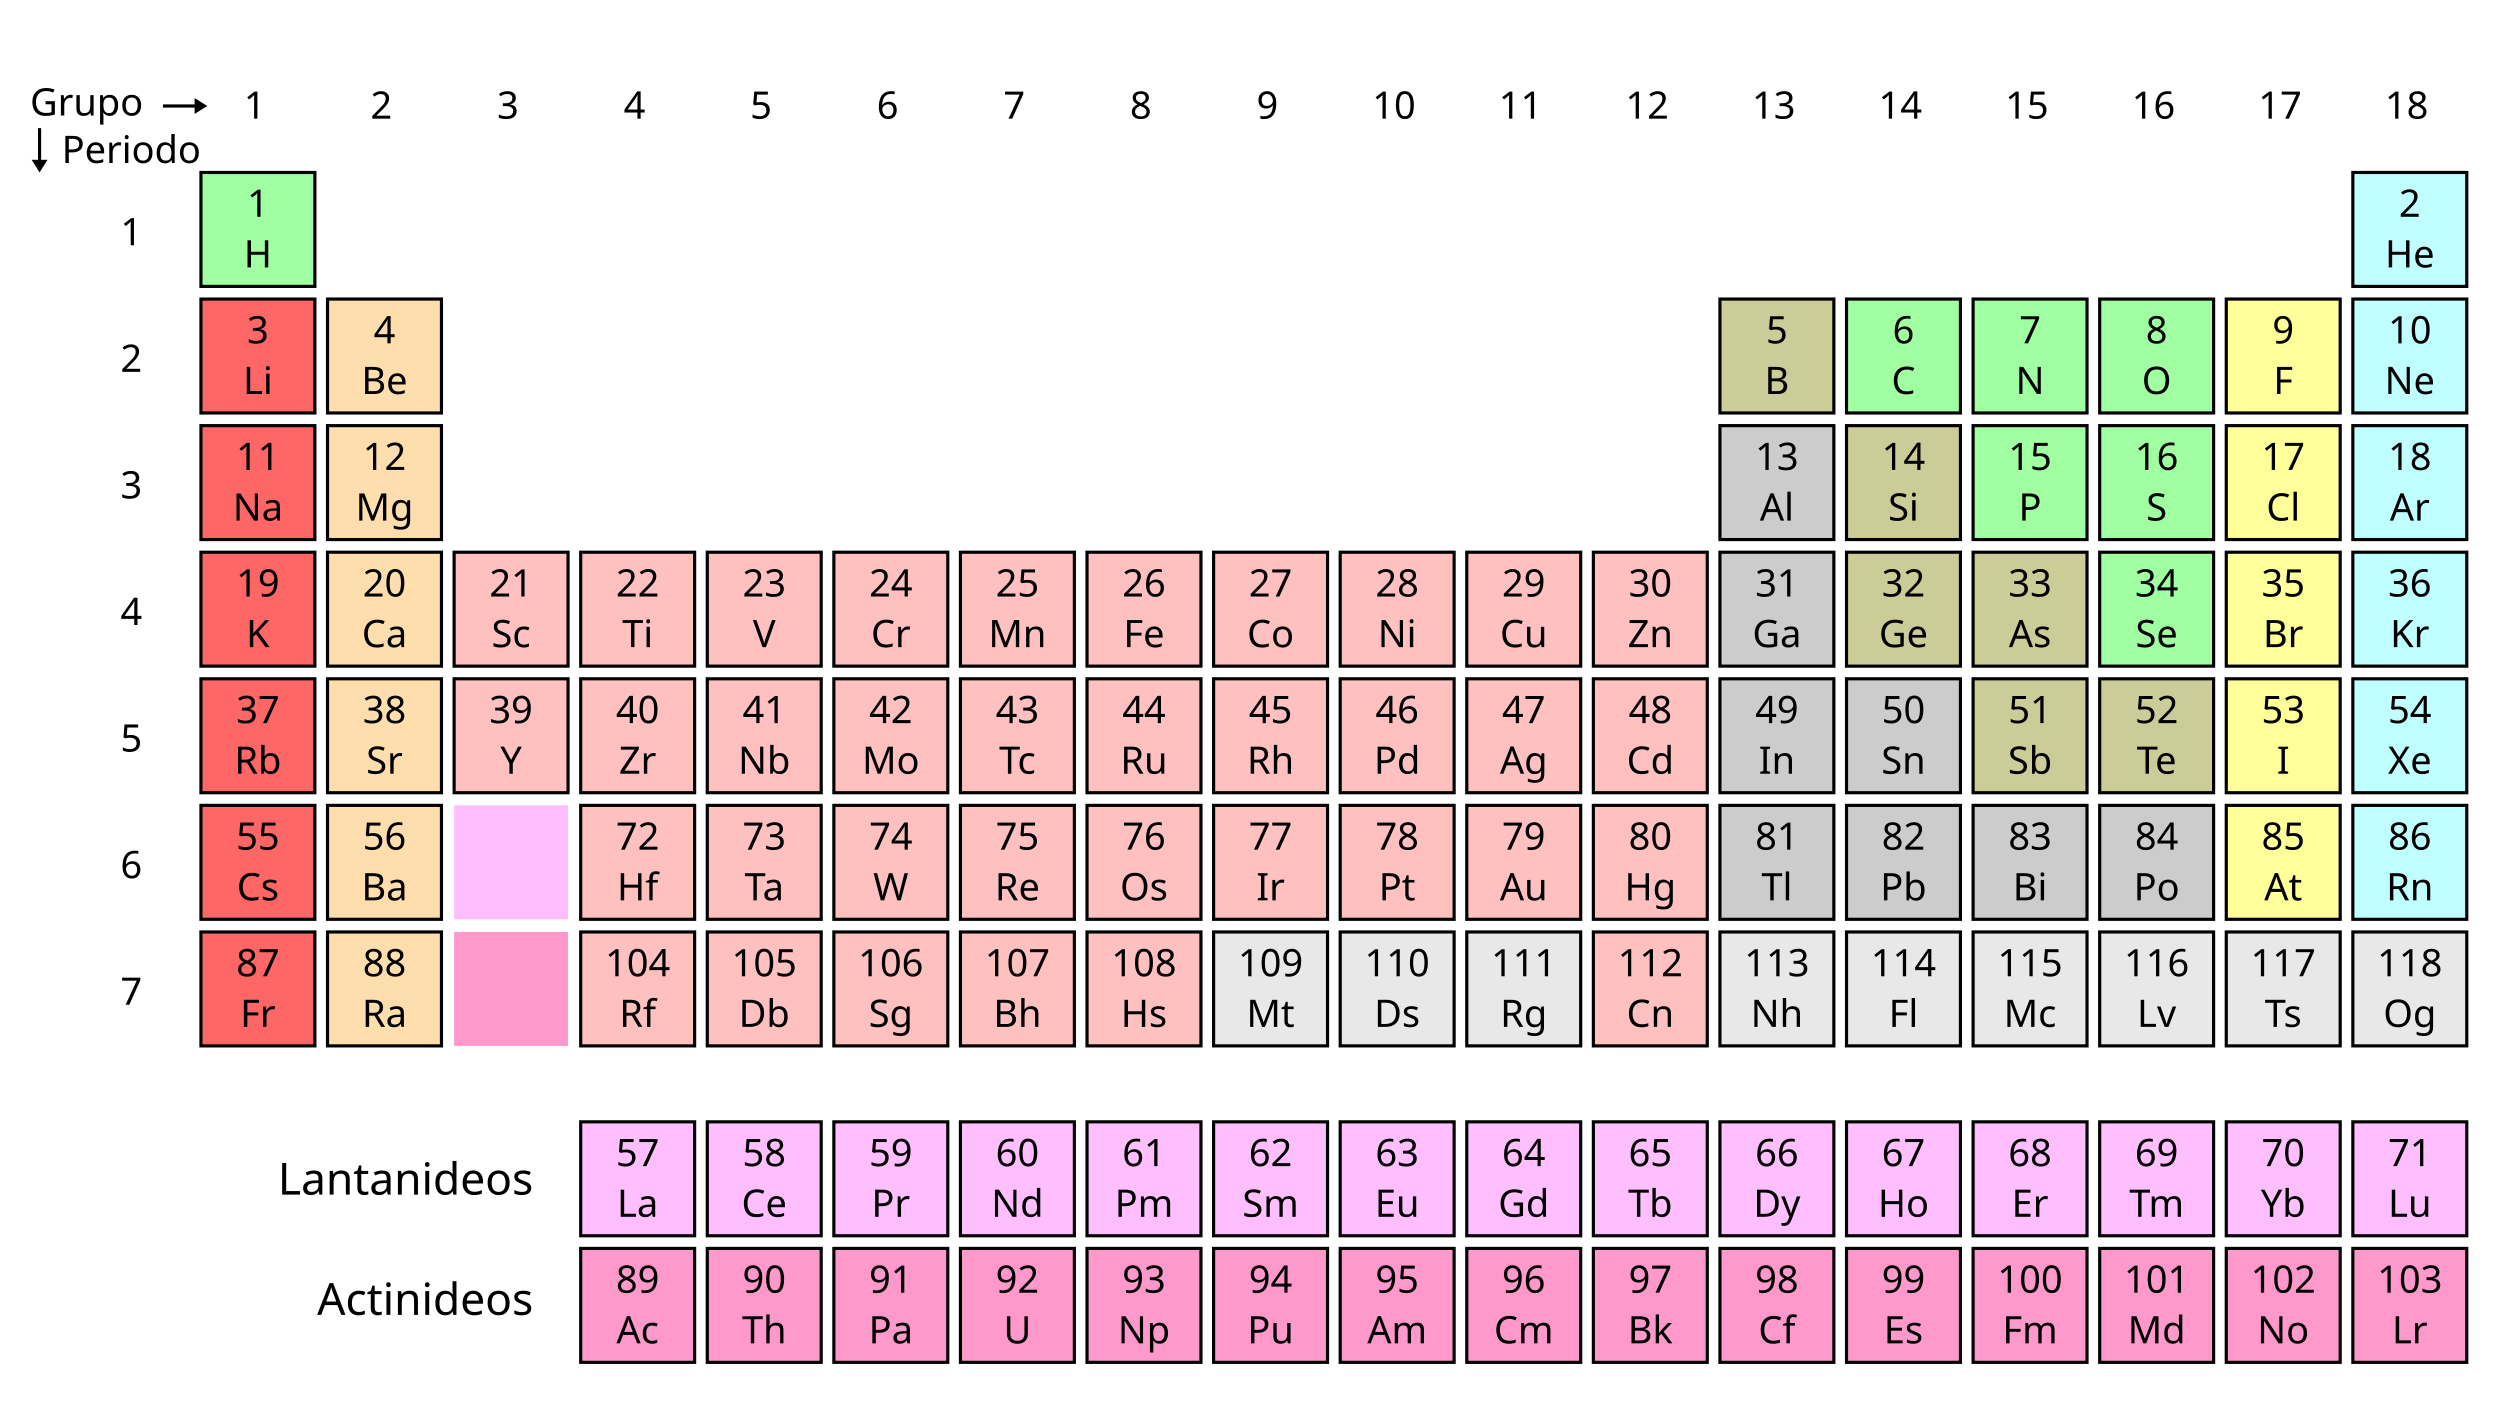
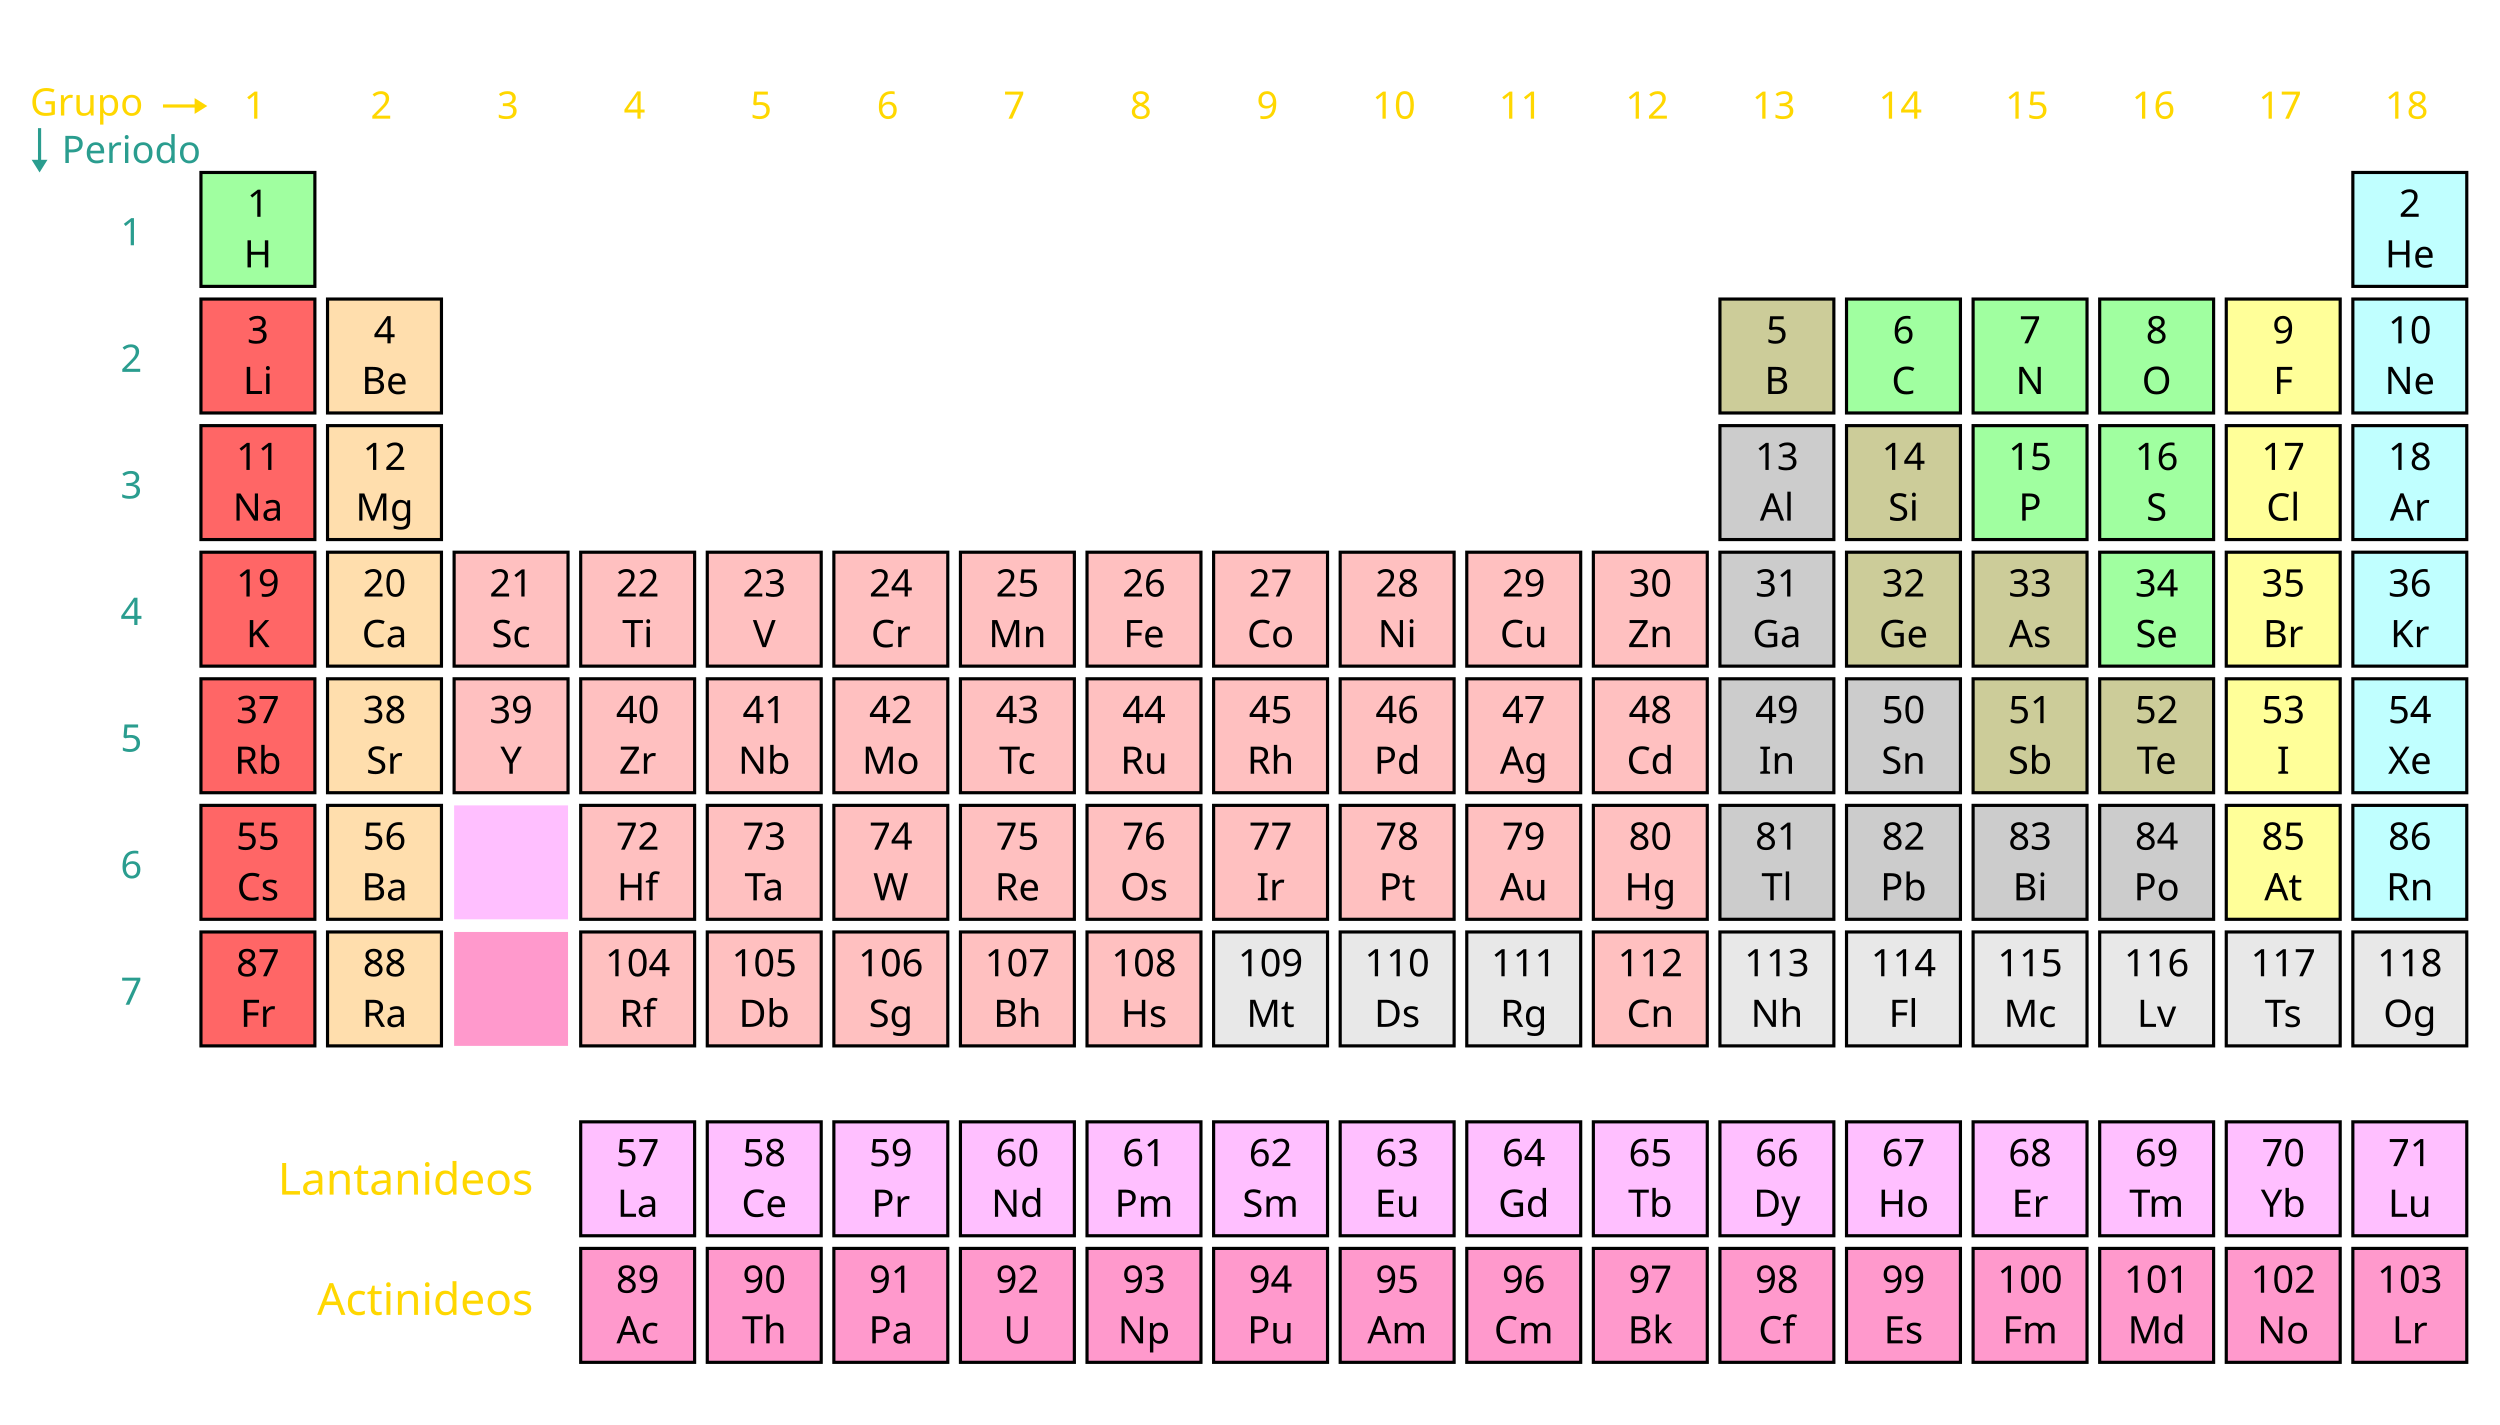
<svg xmlns="http://www.w3.org/2000/svg" width="790" height="450" viewBox="0 0 790 450" id="svg5929" version="1.1">
  <defs id="defs6728" />
  <path style="fill:#ff99cc" id="path5933" d="m 143.5,330.5 v -36 h 36 v 36 z" />
  <path style="fill:#ffbfff" id="path5935" d="m 143.5,290.5 v -36 h 36 v 36 z" />
  <g transform="translate(383.5,330.5)" id="unknown class" style="fill:#e8e8e8;stroke:#000000;stroke-width:1">
    <path d="M 0,0 V -36 H 36 V 0 z" id="path5940" />
    <path d="M 40,0 V -36 H 76 V 0 z" id="path5942" />
    <path d="m 80,0 v -36 h 36 V 0 z" id="path5944" />
    <path d="m 160,0 v -36 h 36 V 0 z" id="path5946" />
    <path d="m 200,0 v -36 h 36 V 0 z" id="path5948" />
    <path d="m 240,0 v -36 h 36 V 0 z" id="path5950" />
    <path d="m 280,0 v -36 h 36 V 0 z" id="path5952" />
    <path d="m 320,0 v -36 h 36 V 0 z" id="path5954" />
    <path d="m 360,0 v -36 h 36 V 0 z" id="path5956" />
  </g>
  <g id="other nonmetals" style="fill:#a0ffa0;stroke:#000000;stroke-width:1" transform="translate(-0.5,-56.5)">
    <path d="m 64,147 v -36 h 36 v 36 z" id="path5959" />
    <path d="m 664,267 v -36 h 36 v 36 z" id="path5961" />
    <path d="m 624,227 v -36 h 36 v 36 z" id="path5963" />
    <path d="m 664,227 v -36 h 36 v 36 z" id="path5965" />
    <path d="m 584,187 v -36 h 36 v 36 z" id="path5967" />
    <path d="m 624,187 v -36 h 36 v 36 z" id="path5969" />
    <path d="m 664,187 v -36 h 36 v 36 z" id="path5971" />
  </g>
  <g transform="translate(63.5,-56.5)" id="alkali metals" style="fill:#ff6666;stroke:#000000;stroke-width:1">
    <path d="m 0,387 v -36 h 36 v 36 z" id="path5974" />
    <path d="m 0,347 v -36 h 36 v 36 z" id="path5976" />
    <path d="m 0,267 v -36 h 36 v 36 z" id="path5978" />
    <path d="m 0,227 v -36 h 36 v 36 z" id="path5980" />
    <path d="m 0,187 v -36 h 36 v 36 z" id="path5982" />
    <path d="m 0,307 v -36 h 36 v 36 z" id="path5984" />
  </g>
  <g transform="translate(103.5,130.5)" id="alkali earth metals" style="fill:#ffdead;stroke:#000000;stroke-width:1">
    <path d="M 0,0 V -36 H 36 V 0 z" id="path5987" />
    <path d="M 0,40 V 4 h 36 v 36 z" id="path5989" />
    <path d="M 0,80 V 44 h 36 v 36 z" id="path5991" />
    <path d="M 0,120 V 84 h 36 v 36 z" id="path5993" />
    <path d="m 0,160 v -36 h 36 v 36 z" id="path5995" />
    <path d="m 0,200 v -36 h 36 v 36 z" id="path5997" />
  </g>
  <path style="fill:#cccc99;stroke:#000000;stroke-width:1" id="path6000" d="m 543.5,130.5 v -36 h 36 v 36 z" />
  <path style="fill:#cccc99;stroke:#000000;stroke-width:1" id="path6002" d="m 583.5,170.5 v -36 h 36 v 36 z" />
  <path style="fill:#cccc99;stroke:#000000;stroke-width:1" id="path6004" d="m 583.5,210.5 v -36 h 36 v 36 z" />
  <path style="fill:#cccc99;stroke:#000000;stroke-width:1" id="path6006" d="m 623.5,210.5 v -36 h 36 v 36 z" />
  <path style="fill:#cccc99;stroke:#000000;stroke-width:1" id="path6008" d="m 623.5,250.5 v -36 h 36 v 36 z" />
  <path style="fill:#cccc99;stroke:#000000;stroke-width:1" id="path6010" d="m 663.5,250.5 v -36 h 36 v 36 z" />
  <path style="fill:#cccccc;stroke:#000000;stroke-width:1" id="path6012" d="m 663.5,290.5 v -36 h 36 v 36 z" />
  <g transform="translate(703.5,130.5)" id="halogens" style="fill:#ffff99;stroke:#000000;stroke-width:1">
    <path d="M 0,0 V -36 H 36 V 0 z" id="path6015" />
    <path d="M 0,40 V 4 h 36 v 36 z" id="path6017" />
    <path d="M 0,80 V 44 h 36 v 36 z" id="path6019" />
    <path d="M 0,120 V 84 h 36 v 36 z" id="path6021" />
    <path d="m 0,160 v -36 h 36 v 36 z" id="path6023" />
  </g>
  <g transform="translate(743.5,90.5)" id="noble gases" style="fill:#c0ffff;stroke:#000000;stroke-width:1">
    <path d="M 0,0 V -36 H 36 V 0 z" id="path6026" />
    <path d="M 0,40 V 4 h 36 v 36 z" id="path6028" />
    <path d="M 0,80 V 44 h 36 v 36 z" id="path6030" />
    <path d="M 0,120 V 84 h 36 v 36 z" id="path6032" />
    <path d="m 0,160 v -36 h 36 v 36 z" id="path6034" />
    <path d="m 0,200 v -36 h 36 v 36 z" id="path6036" />
  </g>
  <g id="post-transition metals" style="fill:#cccccc;stroke:#000000;stroke-width:1;fill-opacity:1" transform="translate(-0.5,-56.5)">
    <path d="m 544,227 v -36 h 36 v 36 z" id="path6039" style="fill:#cccccc;fill-opacity:1" />
    <path d="m 544,267 v -36 h 36 v 36 z" id="path6041" style="fill:#cccccc;fill-opacity:1" />
    <path d="m 544,307 v -36 h 36 v 36 z" id="path6043" style="fill:#cccccc;fill-opacity:1" />
    <path d="m 544,347 v -36 h 36 v 36 z" id="path6045" style="fill:#cccccc;fill-opacity:1" />
    <path d="m 584,307 v -36 h 36 v 36 z" id="path6047" style="fill:#cccccc;fill-opacity:1" />
    <path d="m 584,347 v -36 h 36 v 36 z" id="path6049" style="fill:#cccccc;fill-opacity:1" />
    <path d="m 624,347 v -36 h 36 v 36 z" id="path6051" style="fill:#cccccc;fill-opacity:1" />
  </g>
  <g transform="translate(183.5,210.5)" id="transition metals" style="fill:#ffc0c0;stroke:#000000;stroke-width:1">
    <path d="M 0,120 V 84 h 36 v 36 z" id="path6054" />
    <path d="M 40,120 V 84 h 36 v 36 z" id="path6056" />
    <path d="M 80,120 V 84 h 36 v 36 z" id="path6058" />
    <path d="M 120,120 V 84 h 36 v 36 z" id="path6060" />
    <path d="M 160,120 V 84 h 36 v 36 z" id="path6062" />
    <path d="M 320,120 V 84 h 36 v 36 z" id="path6064" />
    <path d="M 0,80 V 44 h 36 v 36 z" id="path6066" />
    <path d="M 40,80 V 44 h 36 v 36 z" id="path6068" />
    <path d="M 80,80 V 44 h 36 v 36 z" id="path6070" />
    <path d="M 120,80 V 44 h 36 v 36 z" id="path6072" />
    <path d="M 160,80 V 44 h 36 v 36 z" id="path6074" />
    <path d="M 200,80 V 44 h 36 v 36 z" id="path6076" />
    <path d="M 240,80 V 44 h 36 v 36 z" id="path6078" />
    <path d="M 280,80 V 44 h 36 v 36 z" id="path6080" />
    <path d="M 320,80 V 44 h 36 v 36 z" id="path6082" />
    <path d="M -40,40 V 4 h 36 v 36 z" id="path6084" />
    <path d="M 0,40 V 4 h 36 v 36 z" id="path6086" />
    <path d="M 40,40 V 4 h 36 v 36 z" id="path6088" />
    <path d="M 80,40 V 4 h 36 v 36 z" id="path6090" />
    <path d="M 120,40 V 4 h 36 v 36 z" id="path6092" />
    <path d="M 160,40 V 4 h 36 v 36 z" id="path6094" />
    <path d="M 200,40 V 4 h 36 v 36 z" id="path6096" />
    <path d="M 240,40 V 4 h 36 v 36 z" id="path6098" />
    <path d="M 280,40 V 4 h 36 v 36 z" id="path6100" />
    <path d="M 320,40 V 4 h 36 v 36 z" id="path6102" />
    <path d="M -40,0 V -36 H -4 V 0 z" id="path6104" />
    <path d="M 0,0 V -36 H 36 V 0 z" id="path6106" />
    <path d="M 40,0 V -36 H 76 V 0 z" id="path6108" />
    <path d="m 80,0 v -36 h 36 V 0 z" id="path6110" />
    <path d="m 120,0 v -36 h 36 V 0 z" id="path6112" />
    <path d="m 160,0 v -36 h 36 V 0 z" id="path6114" />
    <path d="m 200,0 v -36 h 36 V 0 z" id="path6116" />
    <path d="m 240,0 v -36 h 36 V 0 z" id="path6118" />
    <path d="m 280,0 v -36 h 36 V 0 z" id="path6120" />
    <path d="m 320,0 v -36 h 36 V 0 z" id="path6122" />
  </g>
  <g transform="translate(183.5,390.5)" id="lanthanides" style="fill:#ffbfff;stroke:#000000;stroke-width:1">
    <path d="M 0,0 V -36 H 36 V 0 z" id="path6125" />
    <path d="M 40,0 V -36 H 76 V 0 z" id="path6127" />
    <path d="m 80,0 v -36 h 36 V 0 z" id="path6129" />
    <path d="m 120,0 v -36 h 36 V 0 z" id="path6131" />
    <path d="m 160,0 v -36 h 36 V 0 z" id="path6133" />
    <path d="m 200,0 v -36 h 36 V 0 z" id="path6135" />
    <path d="m 240,0 v -36 h 36 V 0 z" id="path6137" />
    <path d="m 280,0 v -36 h 36 V 0 z" id="path6139" />
    <path d="m 320,0 v -36 h 36 V 0 z" id="path6141" />
    <path d="m 360,0 v -36 h 36 V 0 z" id="path6143" />
    <path d="m 400,0 v -36 h 36 V 0 z" id="path6145" />
    <path d="m 440,0 v -36 h 36 V 0 z" id="path6147" />
    <path d="m 480,0 v -36 h 36 V 0 z" id="path6149" />
    <path d="m 520,0 v -36 h 36 V 0 z" id="path6151" />
    <path d="m 560,0 v -36 h 36 V 0 z" id="path6153" />
  </g>
  <g transform="translate(183.5,430.5)" id="actinidess" style="fill:#ff99cc;stroke:#000000;stroke-width:1">
    <path d="M 0,0 V -36 H 36 V 0 z" id="path6156" />
    <path d="M 40,0 V -36 H 76 V 0 z" id="path6158" />
    <path d="m 80,0 v -36 h 36 V 0 z" id="path6160" />
    <path d="m 120,0 v -36 h 36 V 0 z" id="path6162" />
    <path d="m 160,0 v -36 h 36 V 0 z" id="path6164" />
    <path d="m 200,0 v -36 h 36 V 0 z" id="path6166" />
    <path d="m 240,0 v -36 h 36 V 0 z" id="path6168" />
    <path d="m 280,0 v -36 h 36 V 0 z" id="path6170" />
    <path d="m 320,0 v -36 h 36 V 0 z" id="path6172" />
    <path d="m 360,0 v -36 h 36 V 0 z" id="path6174" />
    <path d="m 400,0 v -36 h 36 V 0 z" id="path6176" />
    <path d="m 440,0 v -36 h 36 V 0 z" id="path6178" />
    <path d="m 480,0 v -36 h 36 V 0 z" id="path6180" />
    <path d="m 520,0 v -36 h 36 V 0 z" id="path6182" />
    <path d="m 560,0 v -36 h 36 V 0 z" id="path6184" />
  </g>
-   <text style="text-anchor:middle;font-family:sans" x="80.5" y="37.5" id="text6188">1</text>
-   <text style="text-anchor:middle;font-family:sans" x="120.5" y="37.5" id="text6190">2</text>
-   <text style="text-anchor:middle;font-family:sans" x="160.5" y="37.5" id="text6192">3</text>
-   <text style="text-anchor:middle;font-family:sans" x="200.5" y="37.5" id="text6194">4</text>
-   <text style="text-anchor:middle;font-family:sans" x="240.5" y="37.5" id="text6196">5</text>
-   <text style="text-anchor:middle;font-family:sans" x="280.5" y="37.5" id="text6198">6</text>
-   <text style="text-anchor:middle;font-family:sans" x="320.5" y="37.5" id="text6200">7</text>
-   <text style="text-anchor:middle;font-family:sans" x="360.5" y="37.5" id="text6202">8</text>
-   <text style="text-anchor:middle;font-family:sans" x="400.5" y="37.5" id="text6204">9</text>
-   <text style="text-anchor:middle;font-family:sans" x="440.5" y="37.5" id="text6206">10</text>
-   <text style="text-anchor:middle;font-family:sans" x="480.5" y="37.5" id="text6208">11</text>
-   <text style="text-anchor:middle;font-family:sans" x="520.5" y="37.5" id="text6210">12</text>
-   <text style="text-anchor:middle;font-family:sans" x="560.5" y="37.5" id="text6212">13</text>
-   <text style="text-anchor:middle;font-family:sans" x="600.5" y="37.5" id="text6214">14</text>
-   <text style="text-anchor:middle;font-family:sans" x="640.5" y="37.5" id="text6216">15</text>
-   <text style="text-anchor:middle;font-family:sans" x="680.5" y="37.5" id="text6218">16</text>
-   <text style="text-anchor:middle;font-family:sans" x="720.5" y="37.5" id="text6220">17</text>
-   <text style="text-anchor:middle;font-family:sans" x="760.5" y="37.5" id="text6222">18</text>
-   <text style="text-anchor:middle;font-family:sans" x="41.5" y="77.5" id="text6224">1</text>
-   <text style="text-anchor:middle;font-family:sans" x="41.5" y="117.5" id="text6226">2</text>
-   <text style="text-anchor:middle;font-family:sans" x="41.5" y="157.5" id="text6228">3</text>
-   <text style="text-anchor:middle;font-family:sans" x="41.5" y="197.5" id="text6230">4</text>
-   <text style="text-anchor:middle;font-family:sans" x="41.5" y="237.5" id="text6232">5</text>
-   <text style="text-anchor:middle;font-family:sans" x="41.5" y="277.5" id="text6234">6</text>
-   <text style="text-anchor:middle;font-family:sans" x="41.5" y="317.5" id="text6236">7</text>
+   <text style="text-anchor:middle;font-family:sans" x="80.5" y="37.5" id="text6188" fill="#FFD700">1</text>
+   <text style="text-anchor:middle;font-family:sans" x="120.5" y="37.5" id="text6190" fill="#FFD700">2</text>
+   <text style="text-anchor:middle;font-family:sans" x="160.5" y="37.5" id="text6192" fill="#FFD700">3</text>
+   <text style="text-anchor:middle;font-family:sans" x="200.5" y="37.5" id="text6194" fill="#FFD700">4</text>
+   <text style="text-anchor:middle;font-family:sans" x="240.5" y="37.5" id="text6196" fill="#FFD700">5</text>
+   <text style="text-anchor:middle;font-family:sans" x="280.5" y="37.5" id="text6198" fill="#FFD700">6</text>
+   <text style="text-anchor:middle;font-family:sans" x="320.5" y="37.5" id="text6200" fill="#FFD700">7</text>
+   <text style="text-anchor:middle;font-family:sans" x="360.5" y="37.5" id="text6202" fill="#FFD700">8</text>
+   <text style="text-anchor:middle;font-family:sans" x="400.5" y="37.5" id="text6204" fill="#FFD700">9</text>
+   <text style="text-anchor:middle;font-family:sans" x="440.5" y="37.5" id="text6206" fill="#FFD700">10</text>
+   <text style="text-anchor:middle;font-family:sans" x="480.5" y="37.5" id="text6208" fill="#FFD700">11</text>
+   <text style="text-anchor:middle;font-family:sans" x="520.5" y="37.5" id="text6210" fill="#FFD700">12</text>
+   <text style="text-anchor:middle;font-family:sans" x="560.5" y="37.5" id="text6212" fill="#FFD700">13</text>
+   <text style="text-anchor:middle;font-family:sans" x="600.5" y="37.5" id="text6214" fill="#FFD700">14</text>
+   <text style="text-anchor:middle;font-family:sans" x="640.5" y="37.5" id="text6216" fill="#FFD700">15</text>
+   <text style="text-anchor:middle;font-family:sans" x="680.5" y="37.5" id="text6218" fill="#FFD700">16</text>
+   <text style="text-anchor:middle;font-family:sans" x="720.5" y="37.5" id="text6220" fill="#FFD700">17</text>
+   <text style="text-anchor:middle;font-family:sans" x="760.5" y="37.5" id="text6222" fill="#FFD700">18</text>
+   <text style="text-anchor:middle;font-family:sans" x="41.5" y="77.5" id="text6224" fill="#2A9D8F">1</text>
+   <text style="text-anchor:middle;font-family:sans" x="41.5" y="117.5" id="text6226" fill="#2A9D8F">2</text>
+   <text style="text-anchor:middle;font-family:sans" x="41.5" y="157.5" id="text6228" fill="#2A9D8F">3</text>
+   <text style="text-anchor:middle;font-family:sans" x="41.5" y="197.5" id="text6230" fill="#2A9D8F">4</text>
+   <text style="text-anchor:middle;font-family:sans" x="41.5" y="237.5" id="text6232" fill="#2A9D8F">5</text>
+   <text style="text-anchor:middle;font-family:sans" x="41.5" y="277.5" id="text6234" fill="#2A9D8F">6</text>
+   <text style="text-anchor:middle;font-family:sans" x="41.5" y="317.5" id="text6236" fill="#2A9D8F">7</text>
  <g font-size="12px" id="g6238" style="font-size:12px;text-anchor:middle;font-family:sans" transform="translate(-0.5,-56.5)">
    <text y="125" x="762" id="text6240">2</text>
    <text y="125" x="82" id="text6242">1</text>
    <text y="141" x="762" id="text6244">He</text>
    <text y="141" x="82" id="text6246">H</text>
    <text y="165" x="122" id="text6248">4</text>
    <text y="165" x="562" id="text6250">5</text>
    <text y="165" x="602" id="text6252">6</text>
    <text y="165" x="642" id="text6254">7</text>
    <text y="165" x="682" id="text6256">8</text>
    <text y="165" x="722" id="text6258">9</text>
    <text y="165" x="762" id="text6260">10</text>
    <text y="165" x="82" id="text6262">3</text>
    <text y="181" x="122" id="text6264">Be</text>
    <text y="181" x="562" id="text6266">B</text>
    <text y="181" x="602" id="text6268">C</text>
    <text y="181" x="642" id="text6270">N</text>
    <text y="181" x="682" id="text6272">O</text>
    <text y="181" x="722" id="text6274">F</text>
    <text y="181" x="762" id="text6276">Ne</text>
    <text y="181" x="82" id="text6278">Li</text>
    <text y="205" x="122" id="text6280">12</text>
    <text y="205" x="562" id="text6282">13</text>
    <text y="205" x="602" id="text6284">14</text>
    <text y="205" x="642" id="text6286">15</text>
    <text y="205" x="682" id="text6288">16</text>
    <text y="205" x="722" id="text6290">17</text>
    <text y="205" x="762" id="text6292">18</text>
    <text y="205" x="82" id="text6294">11</text>
    <text y="221" x="122" id="text6296">Mg</text>
    <text y="221" x="562" id="text6298">Al</text>
    <text y="221" x="602" id="text6300">Si</text>
    <text y="221" x="642" id="text6302">P</text>
    <text y="221" x="682" id="text6304">S</text>
    <text y="221" x="722" id="text6306">Cl</text>
    <text y="221" x="762" id="text6308">Ar</text>
    <text y="221" x="82" id="text6310">Na</text>
    <text y="245" x="122" id="text6312">20</text>
    <text y="245" x="162" id="text6314">21</text>
    <text y="245" x="202" id="text6316">22</text>
    <text y="245" x="242" id="text6318">23</text>
    <text y="245" x="282" id="text6320">24</text>
    <text y="245" x="322" id="text6322">25</text>
    <text y="245" x="362" id="text6324">26</text>
    <text y="245" x="402" id="text6326">27</text>
    <text y="245" x="442" id="text6328">28</text>
    <text y="245" x="482" id="text6330">29</text>
    <text y="245" x="522" id="text6332">30</text>
    <text y="245" x="562" id="text6334">31</text>
    <text y="245" x="602" id="text6336">32</text>
    <text y="245" x="642" id="text6338">33</text>
    <text y="245" x="682" id="text6340">34</text>
    <text y="245" x="722" id="text6342">35</text>
    <text y="245" x="762" id="text6344">36</text>
    <text y="245" x="82" id="text6346">19</text>
    <text y="261" x="122" id="text6348">Ca</text>
    <text y="261" x="162" id="text6350">Sc</text>
    <text y="261" x="202" id="text6352">Ti</text>
    <text y="261" x="242" id="text6354">V</text>
    <text y="261" x="282" id="text6356">Cr</text>
    <text y="261" x="322" id="text6358">Mn</text>
    <text y="261" x="362" id="text6360">Fe</text>
    <text y="261" x="402" id="text6362">Co</text>
    <text y="261" x="442" id="text6364">Ni</text>
    <text y="261" x="482" id="text6366">Cu</text>
    <text y="261" x="522" id="text6368">Zn</text>
    <text y="261" x="562" id="text6370">Ga</text>
    <text y="261" x="602" id="text6372">Ge</text>
    <text y="261" x="642" id="text6374">As</text>
    <text y="261" x="682" id="text6376">Se</text>
    <text y="261" x="722" id="text6378">Br</text>
    <text y="261" x="762" id="text6380">Kr</text>
    <text y="261" x="82" id="text6382">K</text>
    <text y="285" x="122" id="text6384">38</text>
    <text y="285" x="162" id="text6386">39</text>
    <text y="285" x="202" id="text6388">40</text>
    <text y="285" x="242" id="text6390">41</text>
    <text y="285" x="282" id="text6392">42</text>
    <text y="285" x="322" id="text6394">43</text>
    <text y="285" x="362" id="text6396">44</text>
    <text y="285" x="402" id="text6398">45</text>
    <text y="285" x="442" id="text6400">46</text>
    <text y="285" x="482" id="text6402">47</text>
    <text y="285" x="522" id="text6404">48</text>
    <text y="285" x="562" id="text6406">49</text>
    <text y="285" x="602" id="text6408">50</text>
    <text y="285" x="642" id="text6410">51</text>
    <text y="285" x="682" id="text6412">52</text>
    <text y="285" x="722" id="text6414">53</text>
    <text y="285" x="762" id="text6416">54</text>
    <text y="285" x="82" id="text6418">37</text>
    <text y="301" x="482" id="text6420">Ag</text>
    <text y="301" x="122" id="text6422">Sr</text>
    <text y="301" x="162" id="text6424">Y</text>
    <text y="301" x="202" id="text6426">Zr</text>
    <text y="301" x="242" id="text6428">Nb</text>
    <text y="301" x="282" id="text6430">Mo</text>
    <text y="301" x="322" id="text6432">Tc</text>
    <text y="301" x="362" id="text6434">Ru</text>
    <text y="301" x="402" id="text6436">Rh</text>
    <text y="301" x="442" id="text6438">Pd</text>
    <text y="301" x="522" id="text6440">Cd</text>
    <text y="301" x="562" id="text6442">In</text>
    <text y="301" x="602" id="text6444">Sn</text>
    <text y="301" x="642" id="text6446">Sb</text>
    <text y="301" x="682" id="text6448">Te</text>
    <text y="301" x="722" id="text6450">I</text>
    <text y="301" x="762" id="text6452">Xe</text>
    <text y="301" x="82" id="text6454">Rb</text>
    <text y="325" x="122" id="text6456">56</text>
    <text y="325" x="202" id="text6458">72</text>
    <text y="325" x="242" id="text6460">73</text>
    <text y="325" x="282" id="text6462">74</text>
    <text y="325" x="322" id="text6464">75</text>
    <text y="325" x="362" id="text6466">76</text>
    <text y="325" x="402" id="text6468">77</text>
    <text y="325" x="442" id="text6470">78</text>
    <text y="325" x="482" id="text6472">79</text>
    <text y="325" x="522" id="text6474">80</text>
    <text y="325" x="562" id="text6476">81</text>
    <text y="325" x="602" id="text6478">82</text>
    <text y="325" x="642" id="text6480">83</text>
    <text y="325" x="682" id="text6482">84</text>
    <text y="325" x="722" id="text6484">85</text>
    <text y="325" x="762" id="text6486">86</text>
    <text y="325" x="82" id="text6488">55</text>
    <text y="341" x="122" id="text6490">Ba</text>
    <text y="341" x="202" id="text6492">Hf</text>
    <text y="341" x="242" id="text6494">Ta</text>
    <text y="341" x="282" id="text6496">W</text>
    <text y="341" x="322" id="text6498">Re</text>
    <text y="341" x="362" id="text6500">Os</text>
    <text y="341" x="402" id="text6502">Ir</text>
    <text y="341" x="442" id="text6504">Pt</text>
    <text y="341" x="482" id="text6506">Au</text>
    <text y="341" x="522" id="text6508">Hg</text>
    <text y="341" x="562" id="text6510">Tl</text>
    <text y="341" x="602" id="text6512">Pb</text>
    <text y="341" x="642" id="text6514">Bi</text>
    <text y="341" x="682" id="text6516">Po</text>
    <text y="341" x="722" id="text6518">At</text>
    <text y="341" x="762" id="text6520">Rn</text>
    <text y="341" x="82" id="text6522">Cs</text>
    <text y="365" x="122" id="text6524">88</text>
    <text y="365" x="202" id="text6526">104</text>
    <text y="365" x="242" id="text6528">105</text>
    <text y="365" x="282" id="text6530">106</text>
    <text y="365" x="322" id="text6532">107</text>
    <text y="365" x="362" id="text6534">108</text>
    <text y="365" x="402" id="text6536">109</text>
    <text y="365" x="442" id="text6538">110</text>
    <text y="365" x="482" id="text6540">111</text>
    <text y="365" x="522" id="text6542">112</text>
    <text y="365" x="562" id="text6544">113</text>
    <text y="365" x="602" id="text6546">114</text>
    <text y="365" x="642" id="text6548">115</text>
    <text y="365" x="682" id="text6550">116</text>
    <text y="365" x="722" id="text6552">117</text>
    <text y="365" x="762" id="text6554">118</text>
    <text y="365" x="82" id="text6556">87</text>
    <text y="381" x="282" id="text6558">Sg</text>
    <text y="381" x="482" id="text6560">Rg</text>
    <text y="381" x="602" id="text6562">Fl</text>
    <text y="381" x="642" id="text6564">Mc</text>
    <text y="381" x="122" id="text6566">Ra</text>
    <text y="381" x="202" id="text6568">Rf</text>
    <text y="381" x="242" id="text6570">Db</text>
    <text y="381" x="322" id="text6572">Bh</text>
    <text y="381" x="362" id="text6574">Hs</text>
    <text y="381" x="402" id="text6576">Mt</text>
    <text y="381" x="442" id="text6578">Ds</text>
    <text y="381" x="522" id="text6580">Cn</text>
    <text y="381" x="562" id="text6582">Nh</text>
    <text y="381" x="682" id="text6584">Lv</text>
    <text y="381" x="722" id="text6586">Ts</text>
    <text y="381" x="762" id="text6588">Og</text>
    <text y="381" x="82" id="text6590">Fr</text>
    <text y="425" x="202" id="text6592">57</text>
    <text y="425" x="242" id="text6594">58</text>
    <text y="425" x="282" id="text6596">59</text>
    <text y="425" x="322" id="text6598">60</text>
    <text y="425" x="362" id="text6600">61</text>
    <text y="425" x="402" id="text6602">62</text>
    <text y="425" x="442" id="text6604">63</text>
    <text y="425" x="482" id="text6606">64</text>
    <text y="425" x="522" id="text6608">65</text>
    <text y="425" x="562" id="text6610">66</text>
    <text y="425" x="602" id="text6612">67</text>
    <text y="425" x="642" id="text6614">68</text>
    <text y="425" x="682" id="text6616">69</text>
    <text y="425" x="722" id="text6618">70</text>
    <text y="425" x="762" id="text6620">71</text>
    <text y="441" x="562" id="text6622">Dy</text>
    <text y="441" x="202" id="text6624">La</text>
    <text y="441" x="242" id="text6626">Ce</text>
    <text y="441" x="282" id="text6628">Pr</text>
    <text y="441" x="322" id="text6630">Nd</text>
    <text y="441" x="362" id="text6632">Pm</text>
    <text y="441" x="402" id="text6634">Sm</text>
    <text y="441" x="442" id="text6636">Eu</text>
    <text y="441" x="482" id="text6638">Gd</text>
    <text y="441" x="522" id="text6640">Tb</text>
    <text y="441" x="602" id="text6642">Ho</text>
    <text y="441" x="642" id="text6644">Er</text>
    <text y="441" x="682" id="text6646">Tm</text>
    <text y="441" x="722" id="text6648">Yb</text>
    <text y="441" x="762" id="text6650">Lu</text>
    <text y="465" x="202" id="text6652">89</text>
    <text y="465" x="242" id="text6654">90</text>
    <text y="465" x="282" id="text6656">91</text>
    <text y="465" x="322" id="text6658">92</text>
    <text y="465" x="362" id="text6660">93</text>
    <text y="465" x="402" id="text6662">94</text>
    <text y="465" x="442" id="text6664">95</text>
    <text y="465" x="482" id="text6666">96</text>
    <text y="465" x="522" id="text6668">97</text>
    <text y="465" x="562" id="text6670">98</text>
    <text y="465" x="602" id="text6672">99</text>
    <text y="465" x="642" id="text6674">100</text>
    <text y="465" x="682" id="text6676">101</text>
    <text y="465" x="722" id="text6678">102</text>
    <text y="465" x="762" id="text6680">103</text>
    <text y="481" x="202" id="text6682">Ac</text>
    <text y="481" x="242" id="text6684">Th</text>
    <text y="481" x="282" id="text6686">Pa</text>
    <text y="481" x="322" id="text6688">U</text>
    <text y="481" x="362" id="text6690">Np</text>
    <text y="481" x="402" id="text6692">Pu</text>
    <text y="481" x="442" id="text6694">Am</text>
    <text y="481" x="482" id="text6696">Cm</text>
    <text y="481" x="522" id="text6698">Bk</text>
    <text y="481" x="562" id="text6700">Cf</text>
    <text y="481" x="602" id="text6702">Es</text>
    <text y="481" x="642" id="text6704">Fm</text>
    <text y="481" x="682" id="text6706">Md</text>
    <text y="481" x="722" id="text6708">No</text>
    <text y="481" x="762" id="text6710">Lr</text>
-     <text x="10" y="93" id="text6712" style="text-anchor:start">Grupo</text>
-     <text x="20" y="108" id="text6714" style="text-anchor:start">Periodo</text>
+     <text x="10" y="93" id="text6712" style="text-anchor:start" fill="#FFD700">Grupo</text>
+     <text x="20" y="108" id="text6714" style="text-anchor:start" fill="#2A9D8F">Periodo</text>
  </g>
  <g font-size="14px" id="g6716" style="font-size:14px;text-anchor:end;;font-family:sans" transform="translate(-0.5,-56.5)">
-     <text x="169" y="434" id="text6718">Lantanideos</text>
-     <text x="169" y="472" id="text6720">Actinideos</text>
-   </g>
-   <path style="fill:#000000" id="path6722" d="m 11,40.5 h 1 v 10 h -2 l 2.5,4 2.5,-4 h -2 v -10" />
-   <path style="fill:#000000" id="path6724" d="m 51.5,32 v 1 h 10 v -2 l 4,2.5 -4,2.5 v -2 h -10" />
+     <text x="169" y="434" id="text6718" fill="#FFD700">Lantanideos</text>
+     <text x="169" y="472" id="text6720" fill="#FFD700">Actinideos</text>
+   </g>
+   <path style="fill:#2A9D8F" id="path6722" d="m 11,40.5 h 1 v 10 h -2 l 2.5,4 2.5,-4 h -2 v -10" />
+   <path style="fill:#FFD700" id="path6724" d="m 51.5,32 v 1 h 10 v -2 l 4,2.5 -4,2.5 v -2 h -10" />
  style="transform: scale(0.88); transform-origin: top left;"
</svg>
